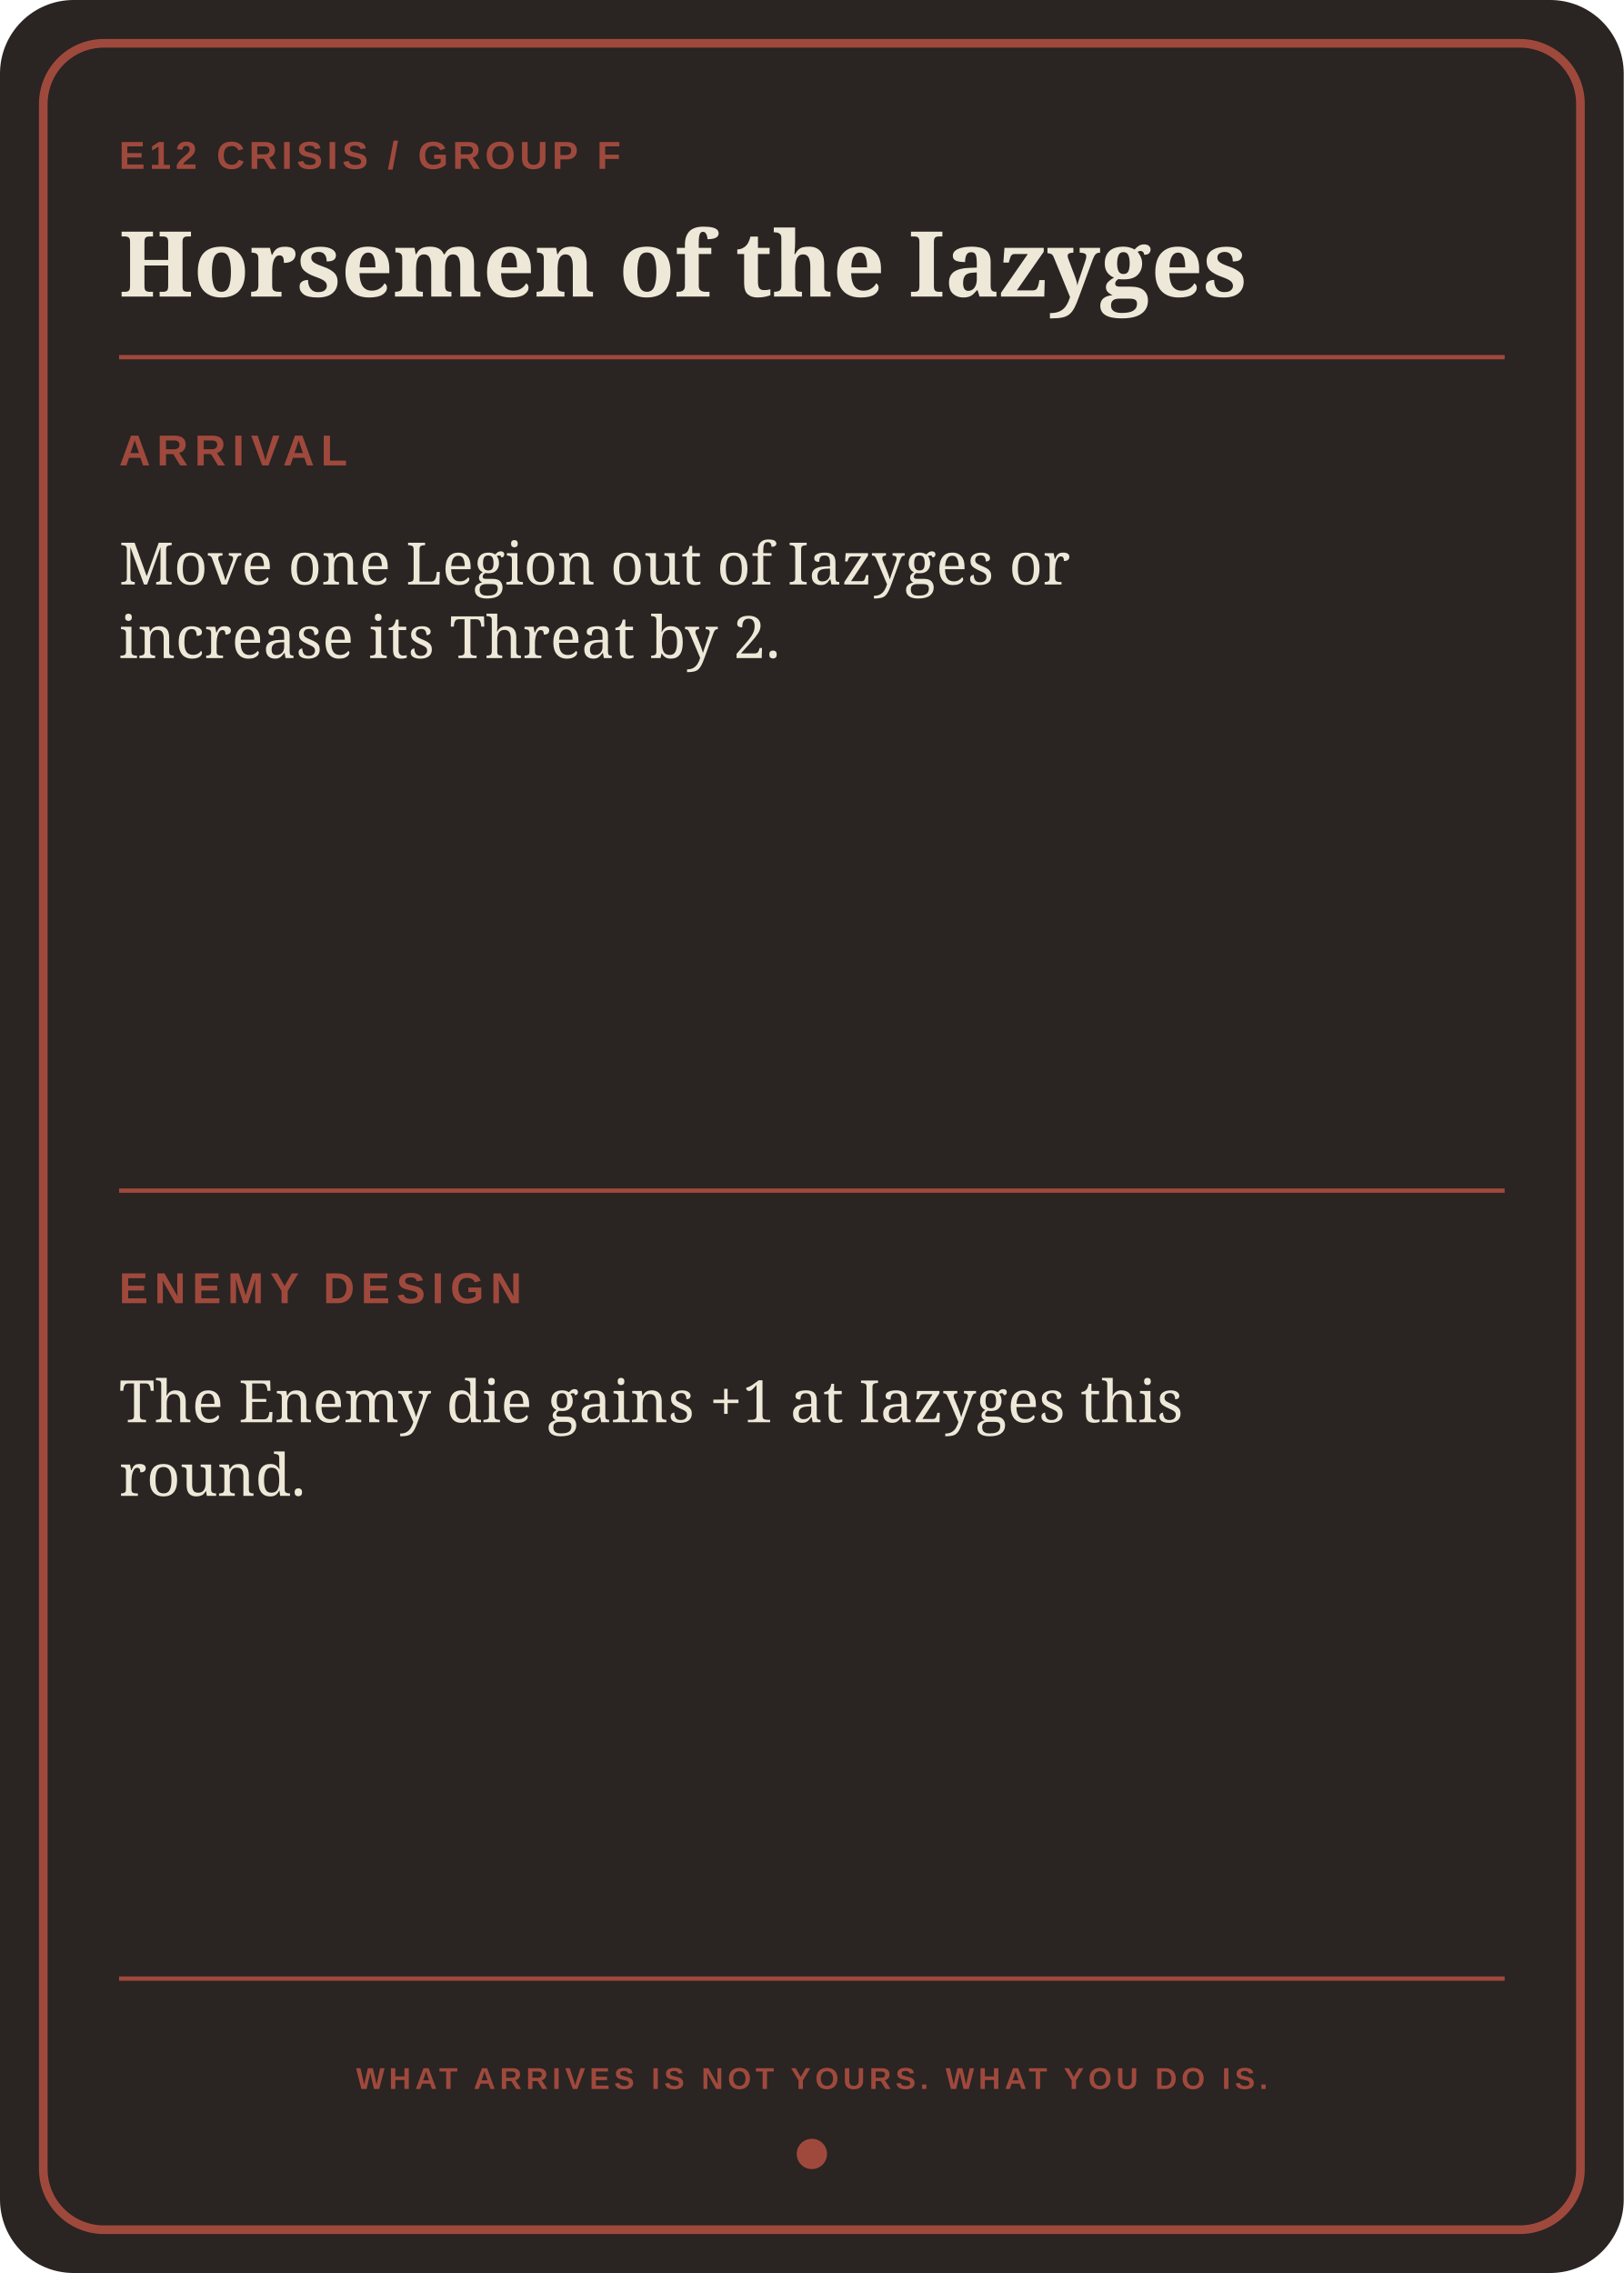
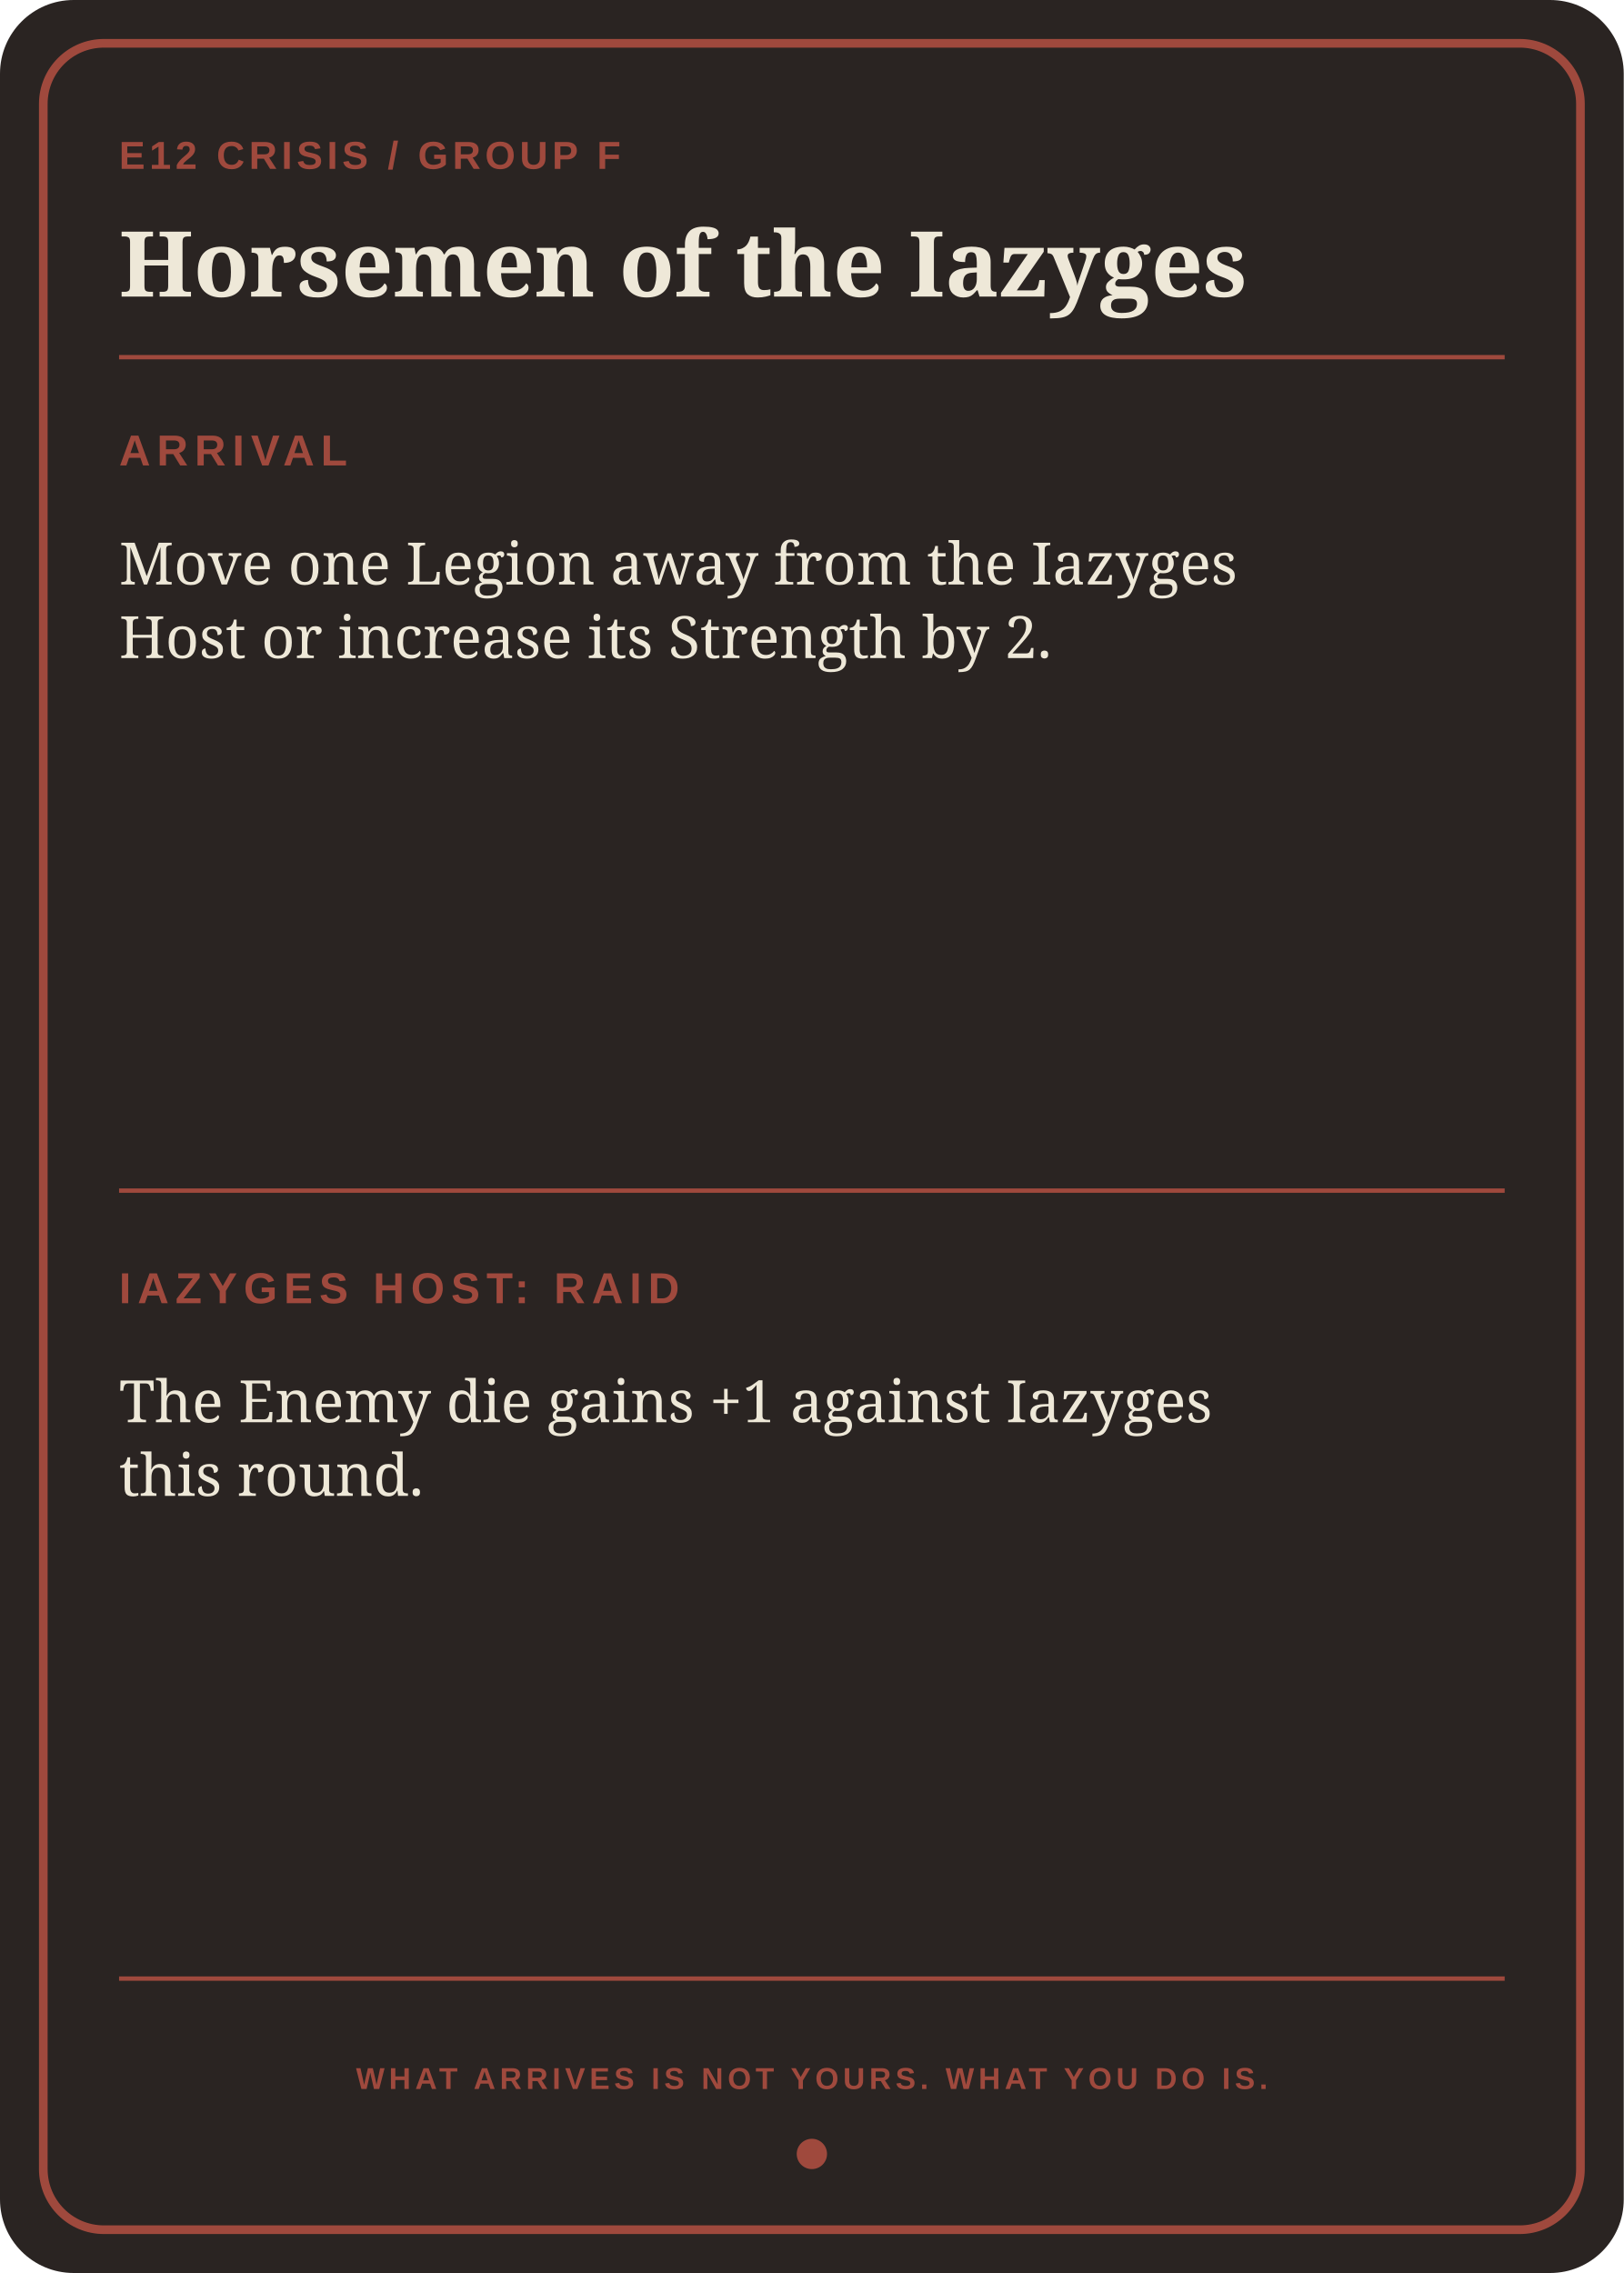
<svg xmlns="http://www.w3.org/2000/svg" width="2.5in" height="3.5in" viewBox="0 0 750 1050">
  <rect width="750" height="1050" rx="34" fill="#2a2422" />
  <rect x="20" y="20" width="710" height="1010" rx="28" fill="none" stroke="#9f493d" stroke-width="4" />
  <path d="M55 165H695M55 550H695M55 914H695" stroke="#9f493d" stroke-width="2" />
  <text x="55" y="78" fill="#9f493d" font-family="Arial,sans-serif" font-size="18" font-weight="bold" letter-spacing="2">E12  CRISIS / GROUP F</text>
  <text x="55" y="137" fill="#eee8d8" font-family="Georgia,serif" font-size="42" font-weight="bold">Horsemen of the Iazyges</text>
  <text x="55" y="215" fill="#9f493d" font-family="Arial,sans-serif" font-size="20" font-weight="bold" letter-spacing="3">ARRIVAL</text>
  <text x="55" y="270" fill="#eee8d8" font-family="Georgia,serif" font-size="27">
-     <tspan x="55" dy="0">Move one Legion out of Iazyges or</tspan>
-     <tspan x="55" dy="34">increase its Threat by 2.</tspan>
+     <tspan x="55" dy="0">Move one Legion away from the Iazyges</tspan>
+     <tspan x="55" dy="34">Host or increase its Strength by 2.</tspan>
  </text>
-   <text x="55" y="602" fill="#9f493d" font-family="Arial,sans-serif" font-size="20" font-weight="bold" letter-spacing="3">ENEMY DESIGN</text>
+   <text x="55" y="602" fill="#9f493d" font-family="Arial,sans-serif" font-size="20" font-weight="bold" letter-spacing="3">IAZYGES HOST: RAID</text>
  <text x="55" y="657" fill="#eee8d8" font-family="Georgia,serif" font-size="27">
-     <tspan x="55" dy="0">The Enemy die gains +1 at Iazyges this</tspan>
-     <tspan x="55" dy="34">round.</tspan>
+     <tspan x="55" dy="0">The Enemy die gains +1 against Iazyges</tspan>
+     <tspan x="55" dy="34">this round.</tspan>
  </text>
  <text x="375" y="965" text-anchor="middle" fill="#9f493d" font-family="Arial,sans-serif" font-size="14" font-weight="bold" letter-spacing="2">WHAT ARRIVES IS NOT YOURS. WHAT YOU DO IS.</text>
  <circle cx="375" cy="995" r="7" fill="#9f493d" />
</svg>
